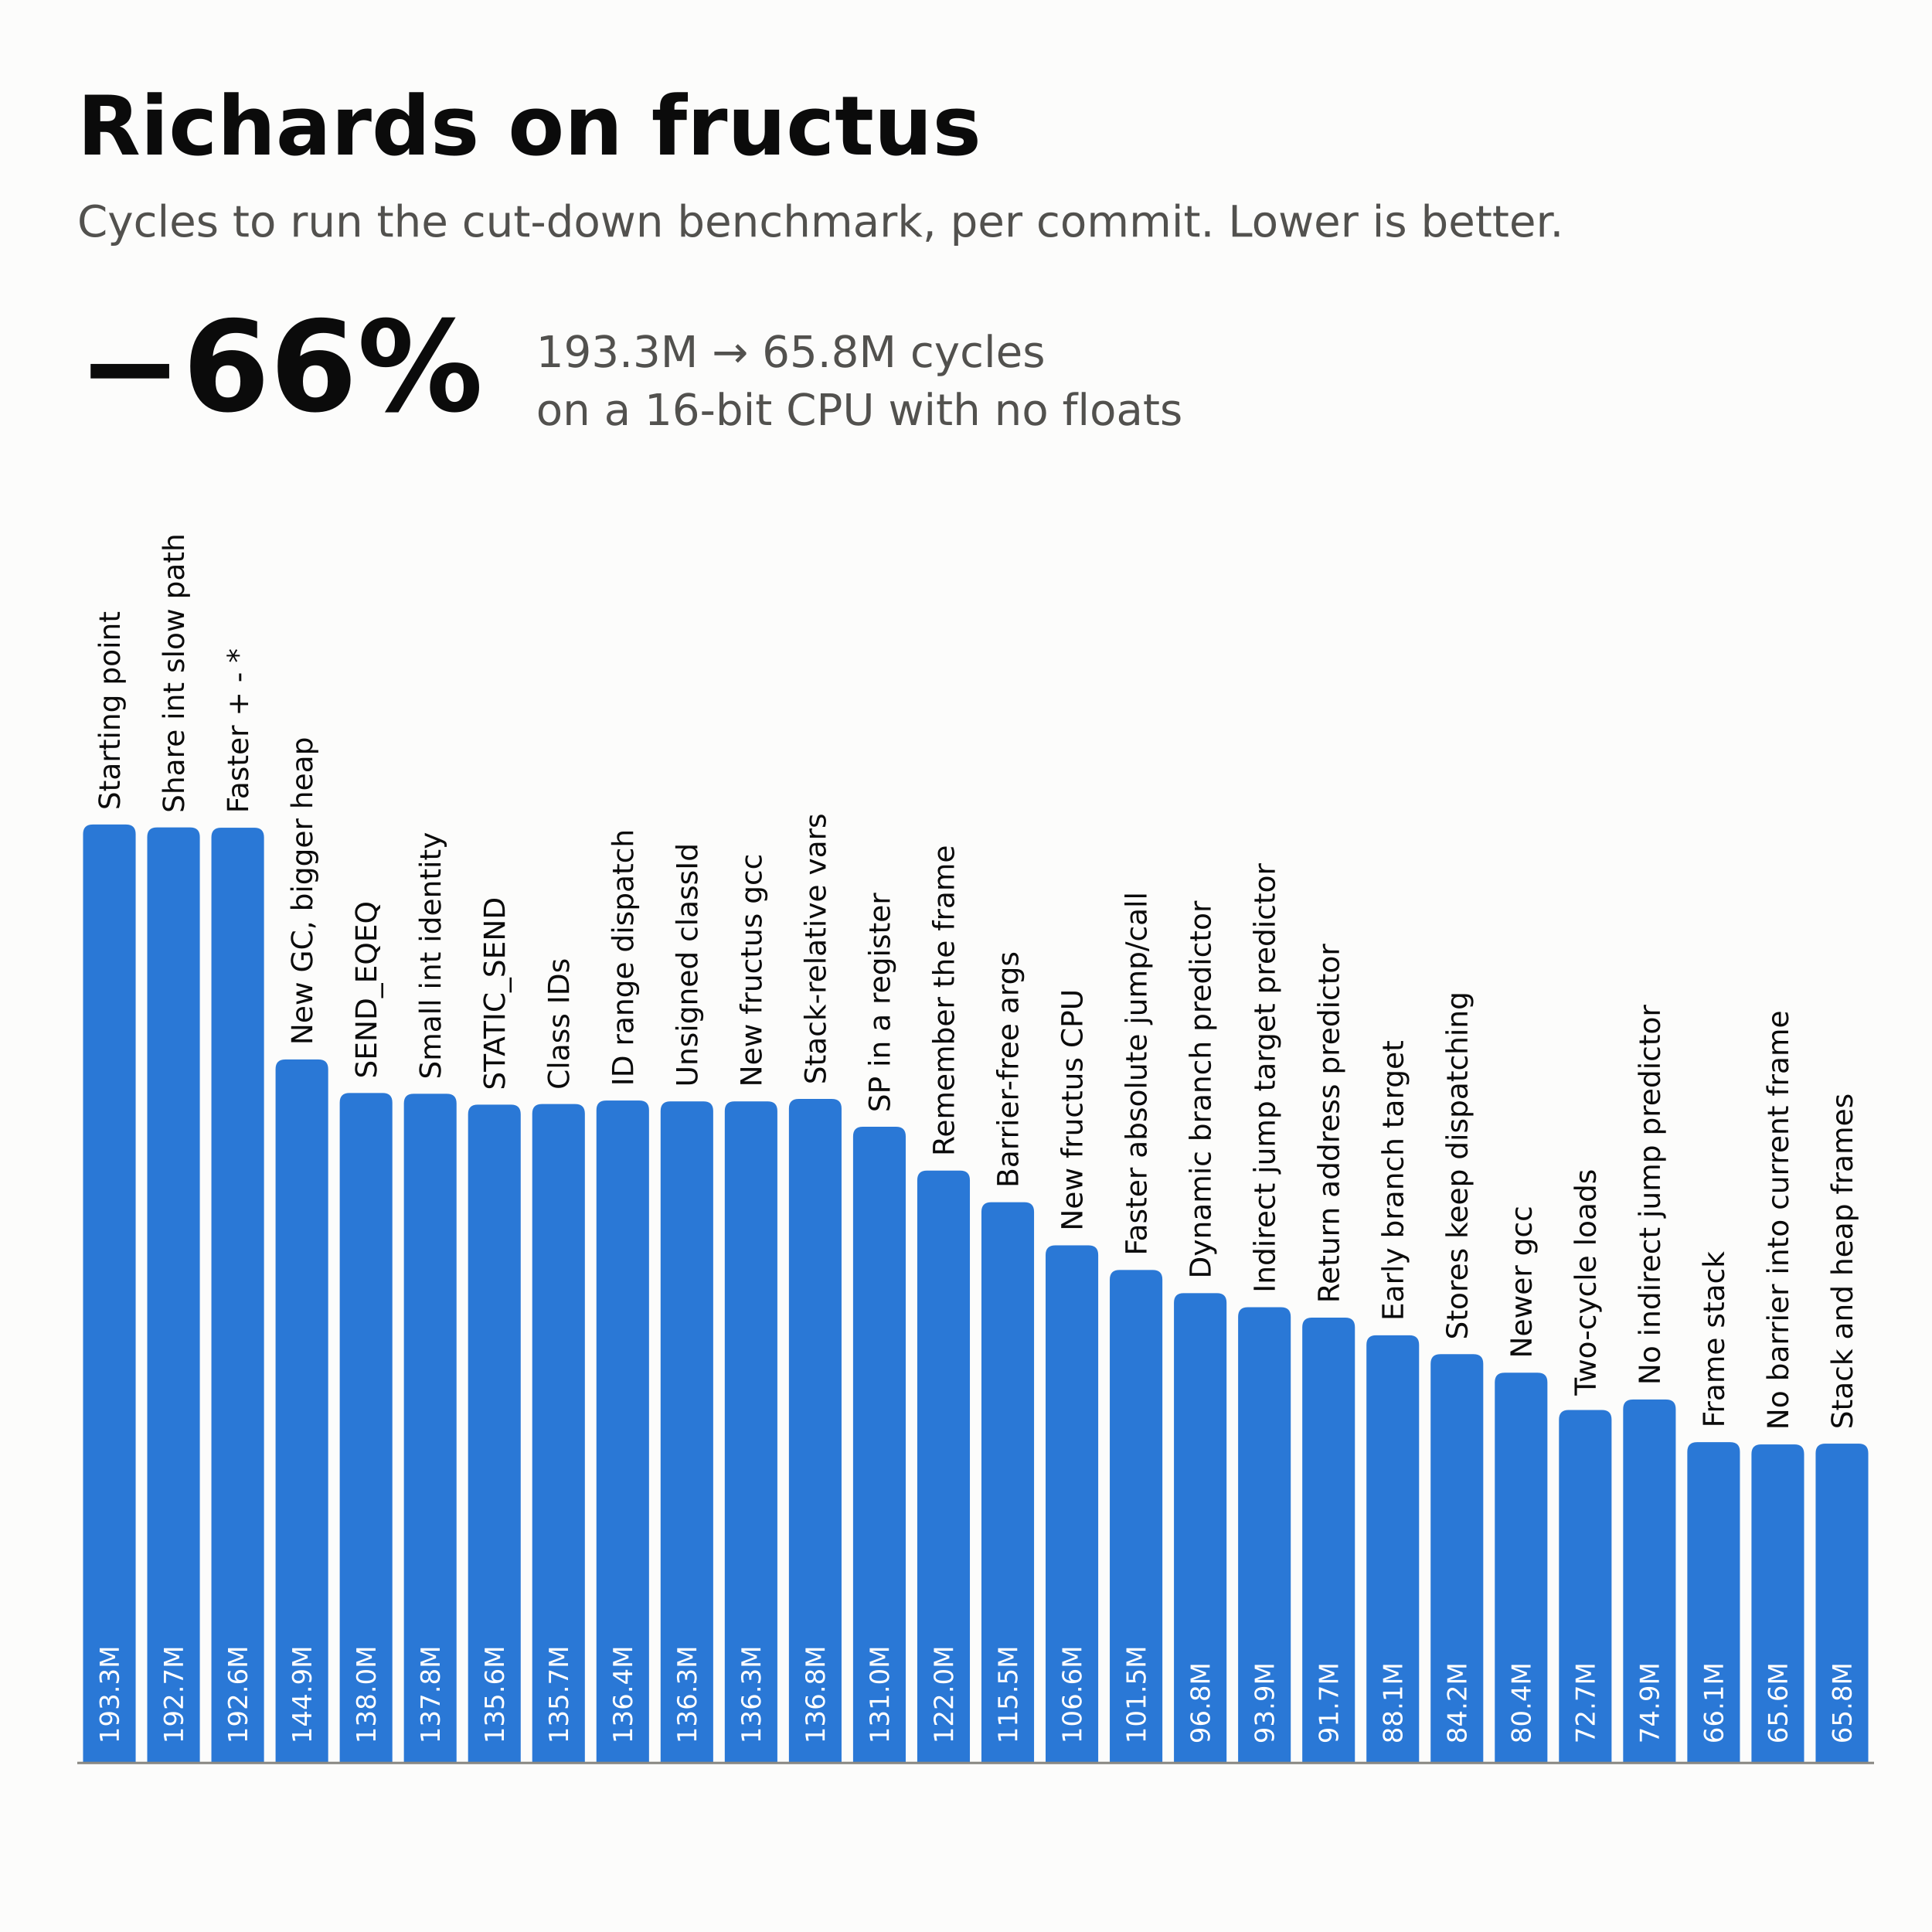
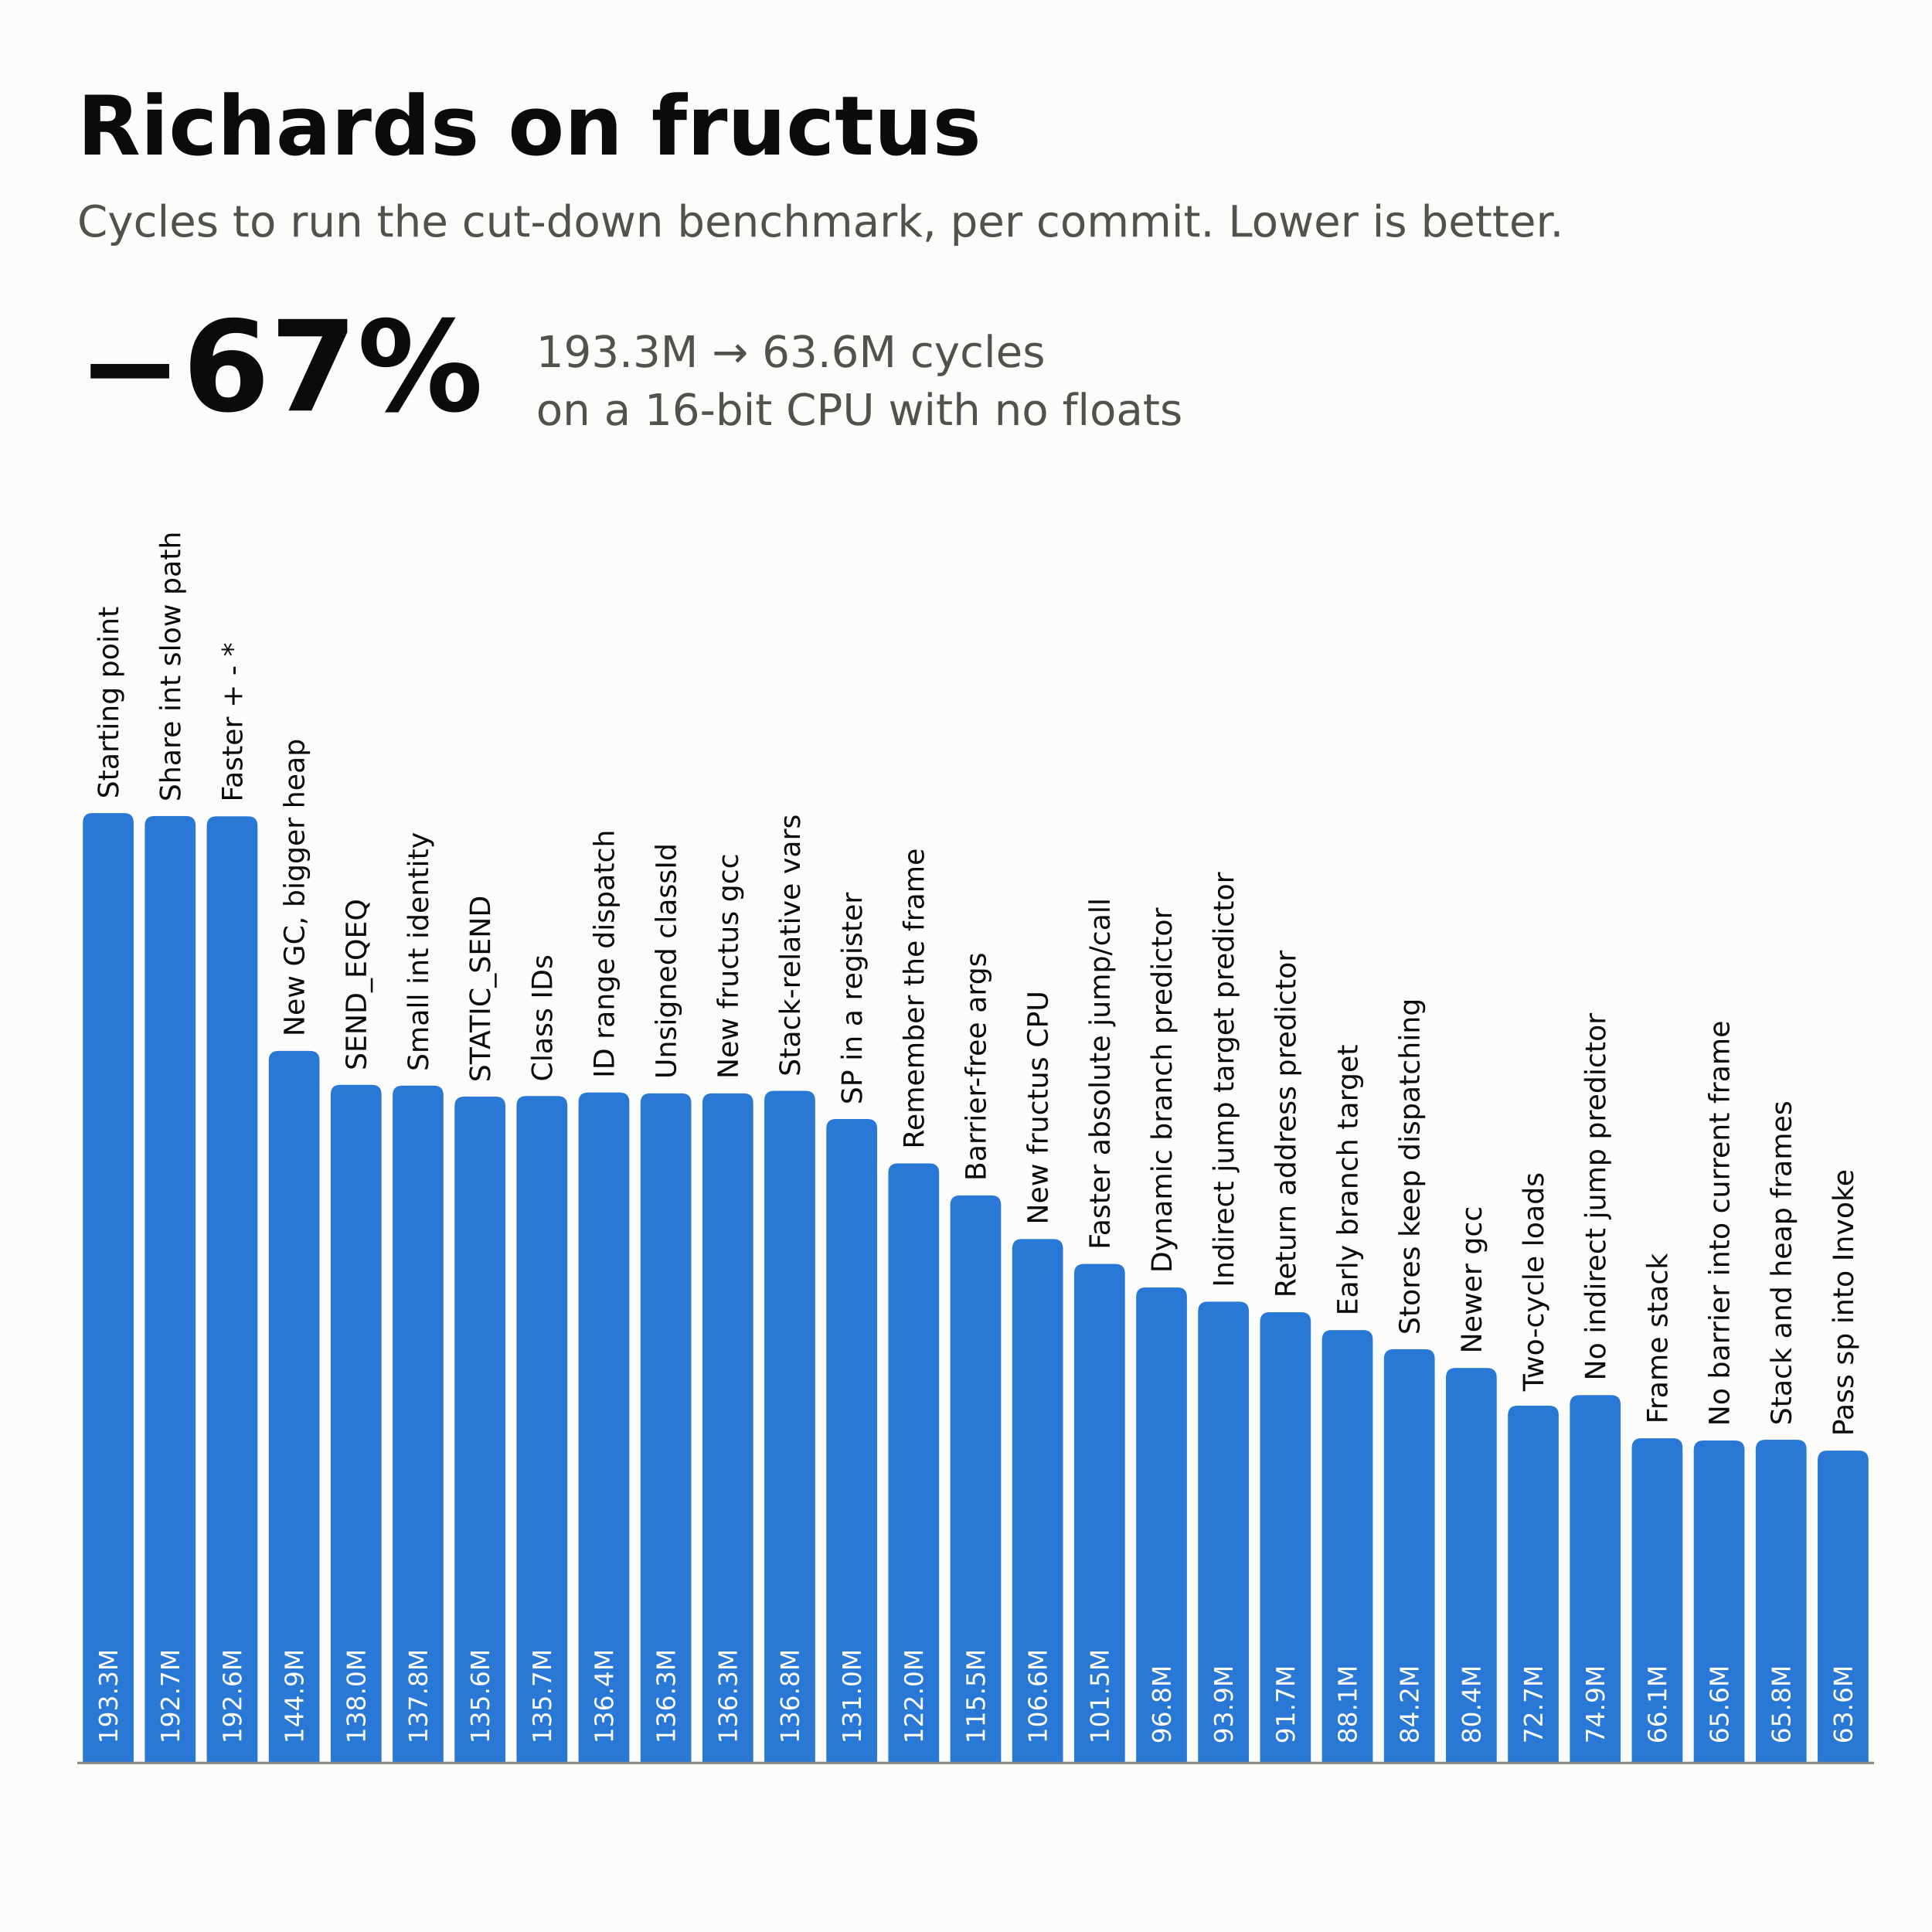
<svg xmlns="http://www.w3.org/2000/svg" width="800" height="800" viewBox="0 0 800 800" font-family="'DejaVu Sans', 'Liberation Sans', sans-serif">
  <rect width="800" height="800" fill="#fcfcfb" />
  <text x="32" y="64" font-size="34" font-weight="bold" fill="#0b0b0b">Richards on fructus</text>
  <text x="32" y="98" font-size="18" fill="#52514e">Cycles to run the cut-down benchmark, per commit. Lower is better.</text>
-   <text x="32" y="170" font-size="52" font-weight="bold" fill="#0b0b0b">−66%</text>
-   <text x="222" y="152" font-size="18" fill="#52514e">193.3M → 65.8M cycles</text>
+   <text x="32" y="170" font-size="52" font-weight="bold" fill="#0b0b0b">−67%</text>
+   <text x="222" y="152" font-size="18" fill="#52514e">193.3M → 63.6M cycles</text>
  <text x="222" y="176" font-size="18" fill="#52514e">on a 16-bit CPU with no floats</text>
-   <path d="M34.391,730 V345.408 Q34.391,341.408 38.391,341.408 H52.18 Q56.18,341.408 56.18,345.408 V730 Z" fill="#2a78d6" />
-   <text transform="translate(49.20766,722) rotate(-90)" font-size="10.894" fill="#ffffff">193.3M</text>
-   <text transform="translate(49.59985,335.4082) rotate(-90)" font-size="12.0" fill="#0b0b0b">Starting point</text>
-   <path d="M60.963,730 V346.614 Q60.963,342.614 64.963,342.614 H78.751 Q82.751,342.614 82.751,346.614 V730 Z" fill="#2a78d6" />
-   <text transform="translate(75.77909,722) rotate(-90)" font-size="10.894" fill="#ffffff">192.7M</text>
-   <text transform="translate(76.17128,336.6143) rotate(-90)" font-size="12.0" fill="#0b0b0b">Share int slow path</text>
-   <path d="M87.534,730 V346.735 Q87.534,342.735 91.534,342.735 H105.323 Q109.323,342.735 109.323,346.735 V730 Z" fill="#2a78d6" />
-   <text transform="translate(102.3505,722) rotate(-90)" font-size="10.894" fill="#ffffff">192.6M</text>
-   <text transform="translate(102.7427,336.735) rotate(-90)" font-size="12.0" fill="#0b0b0b">Faster + - *</text>
-   <path d="M114.106,730 V442.707 Q114.106,438.707 118.106,438.707 H131.894 Q135.894,438.707 135.894,442.707 V730 Z" fill="#2a78d6" />
-   <text transform="translate(128.9219,722) rotate(-90)" font-size="10.894" fill="#ffffff">144.9M</text>
-   <text transform="translate(129.3141,432.7069) rotate(-90)" font-size="12.0" fill="#0b0b0b">New GC, bigger heap</text>
-   <path d="M140.677,730 V456.578 Q140.677,452.578 144.677,452.578 H158.466 Q162.466,452.578 162.466,456.578 V730 Z" fill="#2a78d6" />
-   <text transform="translate(155.4934,722) rotate(-90)" font-size="10.894" fill="#ffffff">138.0M</text>
-   <text transform="translate(155.8856,446.578) rotate(-90)" font-size="12.0" fill="#0b0b0b">SEND_EQEQ</text>
-   <path d="M167.249,730 V456.911 Q167.249,452.911 171.249,452.911 H185.037 Q189.037,452.911 189.037,456.911 V730 Z" fill="#2a78d6" />
-   <text transform="translate(182.0648,722) rotate(-90)" font-size="10.894" fill="#ffffff">137.8M</text>
-   <text transform="translate(182.457,446.9109) rotate(-90)" font-size="12.0" fill="#0b0b0b">Small int identity</text>
-   <path d="M193.82,730 V461.403 Q193.82,457.403 197.82,457.403 H211.609 Q215.609,457.403 215.609,461.403 V730 Z" fill="#2a78d6" />
-   <text transform="translate(208.6362,722) rotate(-90)" font-size="10.894" fill="#ffffff">135.6M</text>
-   <text transform="translate(209.0284,451.4027) rotate(-90)" font-size="12.0" fill="#0b0b0b">STATIC_SEND</text>
-   <path d="M220.391,730 V461.157 Q220.391,457.157 224.391,457.157 H238.18 Q242.18,457.157 242.18,461.157 V730 Z" fill="#2a78d6" />
-   <text transform="translate(235.2077,722) rotate(-90)" font-size="10.894" fill="#ffffff">135.7M</text>
-   <text transform="translate(235.5999,451.1574) rotate(-90)" font-size="12.0" fill="#0b0b0b">Class IDs</text>
-   <path d="M246.963,730 V459.707 Q246.963,455.707 250.963,455.707 H264.751 Q268.751,455.707 268.751,459.707 V730 Z" fill="#2a78d6" />
-   <text transform="translate(261.7791,722) rotate(-90)" font-size="10.894" fill="#ffffff">136.4M</text>
-   <text transform="translate(262.1713,449.7072) rotate(-90)" font-size="12.0" fill="#0b0b0b">ID range dispatch</text>
-   <path d="M273.534,730 V460.064 Q273.534,456.064 277.534,456.064 H291.323 Q295.323,456.064 295.323,460.064 V730 Z" fill="#2a78d6" />
-   <text transform="translate(288.3505,722) rotate(-90)" font-size="10.894" fill="#ffffff">136.3M</text>
-   <text transform="translate(288.7427,450.0637) rotate(-90)" font-size="12.0" fill="#0b0b0b">Unsigned classId</text>
-   <path d="M300.106,730 V460.064 Q300.106,456.064 304.106,456.064 H317.894 Q321.894,456.064 321.894,460.064 V730 Z" fill="#2a78d6" />
-   <text transform="translate(314.9219,722) rotate(-90)" font-size="10.894" fill="#ffffff">136.3M</text>
-   <text transform="translate(315.3141,450.0637) rotate(-90)" font-size="12.0" fill="#0b0b0b">New fructus gcc</text>
-   <path d="M326.677,730 V459.045 Q326.677,455.045 330.677,455.045 H344.466 Q348.466,455.045 348.466,459.045 V730 Z" fill="#2a78d6" />
-   <text transform="translate(341.4934,722) rotate(-90)" font-size="10.894" fill="#ffffff">136.8M</text>
-   <text transform="translate(341.8856,449.0451) rotate(-90)" font-size="12.0" fill="#0b0b0b">Stack-relative vars</text>
-   <path d="M353.249,730 V470.559 Q353.249,466.559 357.249,466.559 H371.037 Q375.037,466.559 375.037,470.559 V730 Z" fill="#2a78d6" />
-   <text transform="translate(368.0648,722) rotate(-90)" font-size="10.894" fill="#ffffff">131.0M</text>
-   <text transform="translate(368.457,460.5595) rotate(-90)" font-size="12.0" fill="#0b0b0b">SP in a register</text>
-   <path d="M379.82,730 V488.712 Q379.82,484.712 383.82,484.712 H397.609 Q401.609,484.712 401.609,488.712 V730 Z" fill="#2a78d6" />
-   <text transform="translate(394.6362,722) rotate(-90)" font-size="10.894" fill="#ffffff">122.0M</text>
-   <text transform="translate(395.0284,478.7118) rotate(-90)" font-size="12.0" fill="#0b0b0b">Remember the frame</text>
-   <path d="M406.391,730 V501.811 Q406.391,497.811 410.391,497.811 H424.18 Q428.18,497.811 428.18,501.811 V730 Z" fill="#2a78d6" />
-   <text transform="translate(421.2077,722) rotate(-90)" font-size="10.894" fill="#ffffff">115.5M</text>
-   <text transform="translate(421.5999,491.8111) rotate(-90)" font-size="12.0" fill="#0b0b0b">Barrier-free args</text>
-   <path d="M432.963,730 V519.672 Q432.963,515.672 436.963,515.672 H450.751 Q454.751,515.672 454.751,519.672 V730 Z" fill="#2a78d6" />
-   <text transform="translate(447.7791,722) rotate(-90)" font-size="10.894" fill="#ffffff">106.6M</text>
-   <text transform="translate(448.1713,509.672) rotate(-90)" font-size="12.0" fill="#0b0b0b">New fructus CPU</text>
-   <path d="M459.534,730 V529.861 Q459.534,525.861 463.534,525.861 H477.323 Q481.323,525.861 481.323,529.861 V730 Z" fill="#2a78d6" />
-   <text transform="translate(474.3505,722) rotate(-90)" font-size="10.894" fill="#ffffff">101.5M</text>
-   <text transform="translate(474.7427,519.8611) rotate(-90)" font-size="12.0" fill="#0b0b0b">Faster absolute jump/call</text>
-   <path d="M486.106,730 V539.459 Q486.106,535.459 490.106,535.459 H503.894 Q507.894,535.459 507.894,539.459 V730 Z" fill="#2a78d6" />
-   <text transform="translate(500.9219,722) rotate(-90)" font-size="10.894" fill="#ffffff">96.8M</text>
-   <text transform="translate(501.3141,529.4588) rotate(-90)" font-size="12.0" fill="#0b0b0b">Dynamic branch predictor</text>
-   <path d="M512.677,730 V545.291 Q512.677,541.291 516.677,541.291 H530.466 Q534.466,541.291 534.466,545.291 V730 Z" fill="#2a78d6" />
-   <text transform="translate(527.4934,722) rotate(-90)" font-size="10.894" fill="#ffffff">93.9M</text>
-   <text transform="translate(527.8856,535.2906) rotate(-90)" font-size="12.0" fill="#0b0b0b">Indirect jump target predictor</text>
-   <path d="M539.249,730 V549.596 Q539.249,545.596 543.249,545.596 H557.037 Q561.037,545.596 561.037,549.596 V730 Z" fill="#2a78d6" />
-   <text transform="translate(554.0648,722) rotate(-90)" font-size="10.894" fill="#ffffff">91.7M</text>
-   <text transform="translate(554.457,539.596) rotate(-90)" font-size="12.0" fill="#0b0b0b">Return address predictor</text>
-   <path d="M565.82,730 V556.907 Q565.82,552.907 569.82,552.907 H583.609 Q587.609,552.907 587.609,556.907 V730 Z" fill="#2a78d6" />
-   <text transform="translate(580.6362,722) rotate(-90)" font-size="10.894" fill="#ffffff">88.1M</text>
-   <text transform="translate(581.0284,546.9069) rotate(-90)" font-size="12.0" fill="#0b0b0b">Early branch target</text>
-   <path d="M592.391,730 V564.734 Q592.391,560.734 596.391,560.734 H610.18 Q614.18,560.734 614.18,564.734 V730 Z" fill="#2a78d6" />
-   <text transform="translate(607.2077,722) rotate(-90)" font-size="10.894" fill="#ffffff">84.2M</text>
-   <text transform="translate(607.5999,554.7335) rotate(-90)" font-size="12.0" fill="#0b0b0b">Stores keep dispatching</text>
-   <path d="M618.963,730 V572.415 Q618.963,568.415 622.963,568.415 H636.751 Q640.751,568.415 640.751,572.415 V730 Z" fill="#2a78d6" />
-   <text transform="translate(633.7791,722) rotate(-90)" font-size="10.894" fill="#ffffff">80.4M</text>
-   <text transform="translate(634.1713,562.4151) rotate(-90)" font-size="12.0" fill="#0b0b0b">Newer gcc</text>
-   <path d="M645.534,730 V587.842 Q645.534,583.842 649.534,583.842 H663.323 Q667.323,583.842 667.323,587.842 V730 Z" fill="#2a78d6" />
-   <text transform="translate(660.3505,722) rotate(-90)" font-size="10.894" fill="#ffffff">72.7M</text>
-   <text transform="translate(660.7427,577.8419) rotate(-90)" font-size="12.0" fill="#0b0b0b">Two-cycle loads</text>
-   <path d="M672.106,730 V583.509 Q672.106,579.509 676.106,579.509 H689.894 Q693.894,579.509 693.894,583.509 V730 Z" fill="#2a78d6" />
-   <text transform="translate(686.9219,722) rotate(-90)" font-size="10.894" fill="#ffffff">74.9M</text>
-   <text transform="translate(687.3141,573.5086) rotate(-90)" font-size="12.0" fill="#0b0b0b">No indirect jump predictor</text>
-   <path d="M698.677,730 V601.171 Q698.677,597.171 702.677,597.171 H716.466 Q720.466,597.171 720.466,601.171 V730 Z" fill="#2a78d6" />
-   <text transform="translate(713.4934,722) rotate(-90)" font-size="10.894" fill="#ffffff">66.1M</text>
-   <text transform="translate(713.8856,591.1706) rotate(-90)" font-size="12.0" fill="#0b0b0b">Frame stack</text>
-   <path d="M725.249,730 V602.094 Q725.249,598.094 729.249,598.094 H743.037 Q747.037,598.094 747.037,602.094 V730 Z" fill="#2a78d6" />
-   <text transform="translate(740.0648,722) rotate(-90)" font-size="10.894" fill="#ffffff">65.6M</text>
-   <text transform="translate(740.457,592.0938) rotate(-90)" font-size="12.0" fill="#0b0b0b">No barrier into current frame</text>
-   <path d="M751.82,730 V601.773 Q751.82,597.773 755.82,597.773 H769.609 Q773.609,597.773 773.609,601.773 V730 Z" fill="#2a78d6" />
-   <text transform="translate(766.6362,722) rotate(-90)" font-size="10.894" fill="#ffffff">65.8M</text>
-   <text transform="translate(767.0284,591.7732) rotate(-90)" font-size="12.0" fill="#0b0b0b">Stack and heap frames</text>
+   <path d="M34.309,730 V340.683 Q34.309,336.683 38.309,336.683 H51.346 Q55.346,336.683 55.346,340.683 V730 Z" fill="#2a78d6" />
+   <text transform="translate(48.61429,722) rotate(-90)" font-size="10.519" fill="#ffffff">193.3M</text>
+   <text transform="translate(48.99296,330.6827) rotate(-90)" font-size="11.6" fill="#0b0b0b">Starting point</text>
+   <path d="M59.964,730 V341.904 Q59.964,337.904 63.964,337.904 H77.001 Q81.001,337.904 81.001,341.904 V730 Z" fill="#2a78d6" />
+   <text transform="translate(74.26946,722) rotate(-90)" font-size="10.519" fill="#ffffff">192.7M</text>
+   <text transform="translate(74.64813,331.9035) rotate(-90)" font-size="11.6" fill="#0b0b0b">Share int slow path</text>
+   <path d="M85.619,730 V342.026 Q85.619,338.026 89.619,338.026 H102.657 Q106.657,338.026 106.657,342.026 V730 Z" fill="#2a78d6" />
+   <text transform="translate(99.92463,722) rotate(-90)" font-size="10.519" fill="#ffffff">192.6M</text>
+   <text transform="translate(100.3033,332.0256) rotate(-90)" font-size="11.6" fill="#0b0b0b">Faster + - *</text>
+   <path d="M111.274,730 V439.165 Q111.274,435.165 115.274,435.165 H128.312 Q132.312,435.165 132.312,439.165 V730 Z" fill="#2a78d6" />
+   <text transform="translate(125.5798,722) rotate(-90)" font-size="10.519" fill="#ffffff">144.9M</text>
+   <text transform="translate(125.9585,429.1646) rotate(-90)" font-size="11.6" fill="#0b0b0b">New GC, bigger heap</text>
+   <path d="M136.93,730 V453.204 Q136.93,449.204 140.93,449.204 H153.967 Q157.967,449.204 157.967,453.204 V730 Z" fill="#2a78d6" />
+   <text transform="translate(151.235,722) rotate(-90)" font-size="10.519" fill="#ffffff">138.0M</text>
+   <text transform="translate(151.6136,443.2044) rotate(-90)" font-size="11.6" fill="#0b0b0b">SEND_EQEQ</text>
+   <path d="M162.585,730 V453.541 Q162.585,449.541 166.585,449.541 H179.622 Q183.622,449.541 183.622,453.541 V730 Z" fill="#2a78d6" />
+   <text transform="translate(176.8902,722) rotate(-90)" font-size="10.519" fill="#ffffff">137.8M</text>
+   <text transform="translate(177.2688,443.5413) rotate(-90)" font-size="11.6" fill="#0b0b0b">Small int identity</text>
+   <path d="M188.24,730 V458.088 Q188.24,454.088 192.24,454.088 H205.277 Q209.277,454.088 209.277,458.088 V730 Z" fill="#2a78d6" />
+   <text transform="translate(202.5453,722) rotate(-90)" font-size="10.519" fill="#ffffff">135.6M</text>
+   <text transform="translate(202.924,448.0878) rotate(-90)" font-size="11.6" fill="#0b0b0b">STATIC_SEND</text>
+   <path d="M213.895,730 V457.839 Q213.895,453.839 217.895,453.839 H230.932 Q234.932,453.839 234.932,457.839 V730 Z" fill="#2a78d6" />
+   <text transform="translate(228.2005,722) rotate(-90)" font-size="10.519" fill="#ffffff">135.7M</text>
+   <text transform="translate(228.5792,447.8395) rotate(-90)" font-size="11.6" fill="#0b0b0b">Class IDs</text>
+   <path d="M239.55,730 V456.372 Q239.55,452.372 243.55,452.372 H256.588 Q260.588,452.372 260.588,456.372 V730 Z" fill="#2a78d6" />
+   <text transform="translate(253.8557,722) rotate(-90)" font-size="10.519" fill="#ffffff">136.4M</text>
+   <text transform="translate(254.2343,446.3716) rotate(-90)" font-size="11.6" fill="#0b0b0b">ID range dispatch</text>
+   <path d="M265.206,730 V456.733 Q265.206,452.733 269.206,452.733 H282.243 Q286.243,452.733 286.243,456.733 V730 Z" fill="#2a78d6" />
+   <text transform="translate(279.5108,722) rotate(-90)" font-size="10.519" fill="#ffffff">136.3M</text>
+   <text transform="translate(279.8895,446.7325) rotate(-90)" font-size="11.6" fill="#0b0b0b">Unsigned classId</text>
+   <path d="M290.861,730 V456.733 Q290.861,452.733 294.861,452.733 H307.898 Q311.898,452.733 311.898,456.733 V730 Z" fill="#2a78d6" />
+   <text transform="translate(305.166,722) rotate(-90)" font-size="10.519" fill="#ffffff">136.3M</text>
+   <text transform="translate(305.5447,446.7325) rotate(-90)" font-size="11.6" fill="#0b0b0b">New fructus gcc</text>
+   <path d="M316.516,730 V455.701 Q316.516,451.701 320.516,451.701 H333.553 Q337.553,451.701 337.553,455.701 V730 Z" fill="#2a78d6" />
+   <text transform="translate(330.8212,722) rotate(-90)" font-size="10.519" fill="#ffffff">136.8M</text>
+   <text transform="translate(331.1999,445.7014) rotate(-90)" font-size="11.6" fill="#0b0b0b">Stack-relative vars</text>
+   <path d="M342.171,730 V467.356 Q342.171,463.356 346.171,463.356 H359.208 Q363.208,463.356 363.208,467.356 V730 Z" fill="#2a78d6" />
+   <text transform="translate(356.4764,722) rotate(-90)" font-size="10.519" fill="#ffffff">131.0M</text>
+   <text transform="translate(356.855,457.3559) rotate(-90)" font-size="11.6" fill="#0b0b0b">SP in a register</text>
+   <path d="M367.826,730 V485.729 Q367.826,481.729 371.826,481.729 H384.863 Q388.863,481.729 388.863,485.729 V730 Z" fill="#2a78d6" />
+   <text transform="translate(382.1315,722) rotate(-90)" font-size="10.519" fill="#ffffff">122.0M</text>
+   <text transform="translate(382.5102,475.7289) rotate(-90)" font-size="11.6" fill="#0b0b0b">Remember the frame</text>
+   <path d="M393.481,730 V498.988 Q393.481,494.988 397.481,494.988 H410.519 Q414.519,494.988 414.519,498.988 V730 Z" fill="#2a78d6" />
+   <text transform="translate(407.7867,722) rotate(-90)" font-size="10.519" fill="#ffffff">115.5M</text>
+   <text transform="translate(408.1654,488.9876) rotate(-90)" font-size="11.6" fill="#0b0b0b">Barrier-free args</text>
+   <path d="M419.137,730 V517.066 Q419.137,513.066 423.137,513.066 H436.174 Q440.174,513.066 440.174,517.066 V730 Z" fill="#2a78d6" />
+   <text transform="translate(433.4419,722) rotate(-90)" font-size="10.519" fill="#ffffff">106.6M</text>
+   <text transform="translate(433.8205,507.0656) rotate(-90)" font-size="11.6" fill="#0b0b0b">New fructus CPU</text>
+   <path d="M444.792,730 V527.379 Q444.792,523.379 448.792,523.379 H461.829 Q465.829,523.379 465.829,527.379 V730 Z" fill="#2a78d6" />
+   <text transform="translate(459.097,722) rotate(-90)" font-size="10.519" fill="#ffffff">101.5M</text>
+   <text transform="translate(459.4757,517.3786) rotate(-90)" font-size="11.6" fill="#0b0b0b">Faster absolute jump/call</text>
+   <path d="M470.447,730 V537.093 Q470.447,533.093 474.447,533.093 H487.484 Q491.484,533.093 491.484,537.093 V730 Z" fill="#2a78d6" />
+   <text transform="translate(484.7522,722) rotate(-90)" font-size="10.519" fill="#ffffff">96.8M</text>
+   <text transform="translate(485.1309,527.0931) rotate(-90)" font-size="11.6" fill="#0b0b0b">Dynamic branch predictor</text>
+   <path d="M496.102,730 V542.996 Q496.102,538.996 500.102,538.996 H513.139 Q517.139,538.996 517.139,542.996 V730 Z" fill="#2a78d6" />
+   <text transform="translate(510.4074,722) rotate(-90)" font-size="10.519" fill="#ffffff">93.9M</text>
+   <text transform="translate(510.7861,532.9958) rotate(-90)" font-size="11.6" fill="#0b0b0b">Indirect jump target predictor</text>
+   <path d="M521.757,730 V547.354 Q521.757,543.354 525.757,543.354 H538.794 Q542.794,543.354 542.794,547.354 V730 Z" fill="#2a78d6" />
+   <text transform="translate(536.0626,722) rotate(-90)" font-size="10.519" fill="#ffffff">91.7M</text>
+   <text transform="translate(536.4412,537.3535) rotate(-90)" font-size="11.6" fill="#0b0b0b">Return address predictor</text>
+   <path d="M547.412,730 V554.753 Q547.412,550.753 551.412,550.753 H564.45 Q568.45,550.753 568.45,554.753 V730 Z" fill="#2a78d6" />
+   <text transform="translate(561.7177,722) rotate(-90)" font-size="10.519" fill="#ffffff">88.1M</text>
+   <text transform="translate(562.0964,544.7533) rotate(-90)" font-size="11.6" fill="#0b0b0b">Early branch target</text>
+   <path d="M573.068,730 V562.675 Q573.068,558.675 577.068,558.675 H590.105 Q594.105,558.675 594.105,562.675 V730 Z" fill="#2a78d6" />
+   <text transform="translate(587.3729,722) rotate(-90)" font-size="10.519" fill="#ffffff">84.2M</text>
+   <text transform="translate(587.7516,552.6752) rotate(-90)" font-size="11.6" fill="#0b0b0b">Stores keep dispatching</text>
+   <path d="M598.723,730 V570.45 Q598.723,566.45 602.723,566.45 H615.76 Q619.76,566.45 619.76,570.45 V730 Z" fill="#2a78d6" />
+   <text transform="translate(613.0281,722) rotate(-90)" font-size="10.519" fill="#ffffff">80.4M</text>
+   <text transform="translate(613.4068,560.4501) rotate(-90)" font-size="11.6" fill="#0b0b0b">Newer gcc</text>
+   <path d="M624.378,730 V586.065 Q624.378,582.065 628.378,582.065 H641.415 Q645.415,582.065 645.415,586.065 V730 Z" fill="#2a78d6" />
+   <text transform="translate(638.6833,722) rotate(-90)" font-size="10.519" fill="#ffffff">72.7M</text>
+   <text transform="translate(639.0619,576.0645) rotate(-90)" font-size="11.6" fill="#0b0b0b">Two-cycle loads</text>
+   <path d="M650.033,730 V581.679 Q650.033,577.679 654.033,577.679 H667.07 Q671.07,577.679 671.07,581.679 V730 Z" fill="#2a78d6" />
+   <text transform="translate(664.3384,722) rotate(-90)" font-size="10.519" fill="#ffffff">74.9M</text>
+   <text transform="translate(664.7171,571.6785) rotate(-90)" font-size="11.6" fill="#0b0b0b">No indirect jump predictor</text>
+   <path d="M675.688,730 V599.555 Q675.688,595.555 679.688,595.555 H692.726 Q696.726,595.555 696.726,599.555 V730 Z" fill="#2a78d6" />
+   <text transform="translate(689.9936,722) rotate(-90)" font-size="10.519" fill="#ffffff">66.1M</text>
+   <text transform="translate(690.3723,589.5553) rotate(-90)" font-size="11.6" fill="#0b0b0b">Frame stack</text>
+   <path d="M701.343,730 V600.49 Q701.343,596.49 705.343,596.49 H718.381 Q722.381,596.49 722.381,600.49 V730 Z" fill="#2a78d6" />
+   <text transform="translate(715.6488,722) rotate(-90)" font-size="10.519" fill="#ffffff">65.6M</text>
+   <text transform="translate(716.0274,590.4897) rotate(-90)" font-size="11.6" fill="#0b0b0b">No barrier into current frame</text>
+   <path d="M726.999,730 V600.165 Q726.999,596.165 730.999,596.165 H744.036 Q748.036,596.165 748.036,600.165 V730 Z" fill="#2a78d6" />
+   <text transform="translate(741.3039,722) rotate(-90)" font-size="10.519" fill="#ffffff">65.8M</text>
+   <text transform="translate(741.6826,590.1653) rotate(-90)" font-size="11.6" fill="#0b0b0b">Stack and heap frames</text>
+   <path d="M752.654,730 V604.666 Q752.654,600.666 756.654,600.666 H769.691 Q773.691,600.666 773.691,604.666 V730 Z" fill="#2a78d6" />
+   <text transform="translate(766.9591,722) rotate(-90)" font-size="10.519" fill="#ffffff">63.6M</text>
+   <text transform="translate(767.3378,594.6659) rotate(-90)" font-size="11.6" fill="#0b0b0b">Pass sp into Invoke</text>
  <line x1="32" x2="776" y1="730" y2="730" stroke="#8a8984" stroke-width="1" />
</svg>
